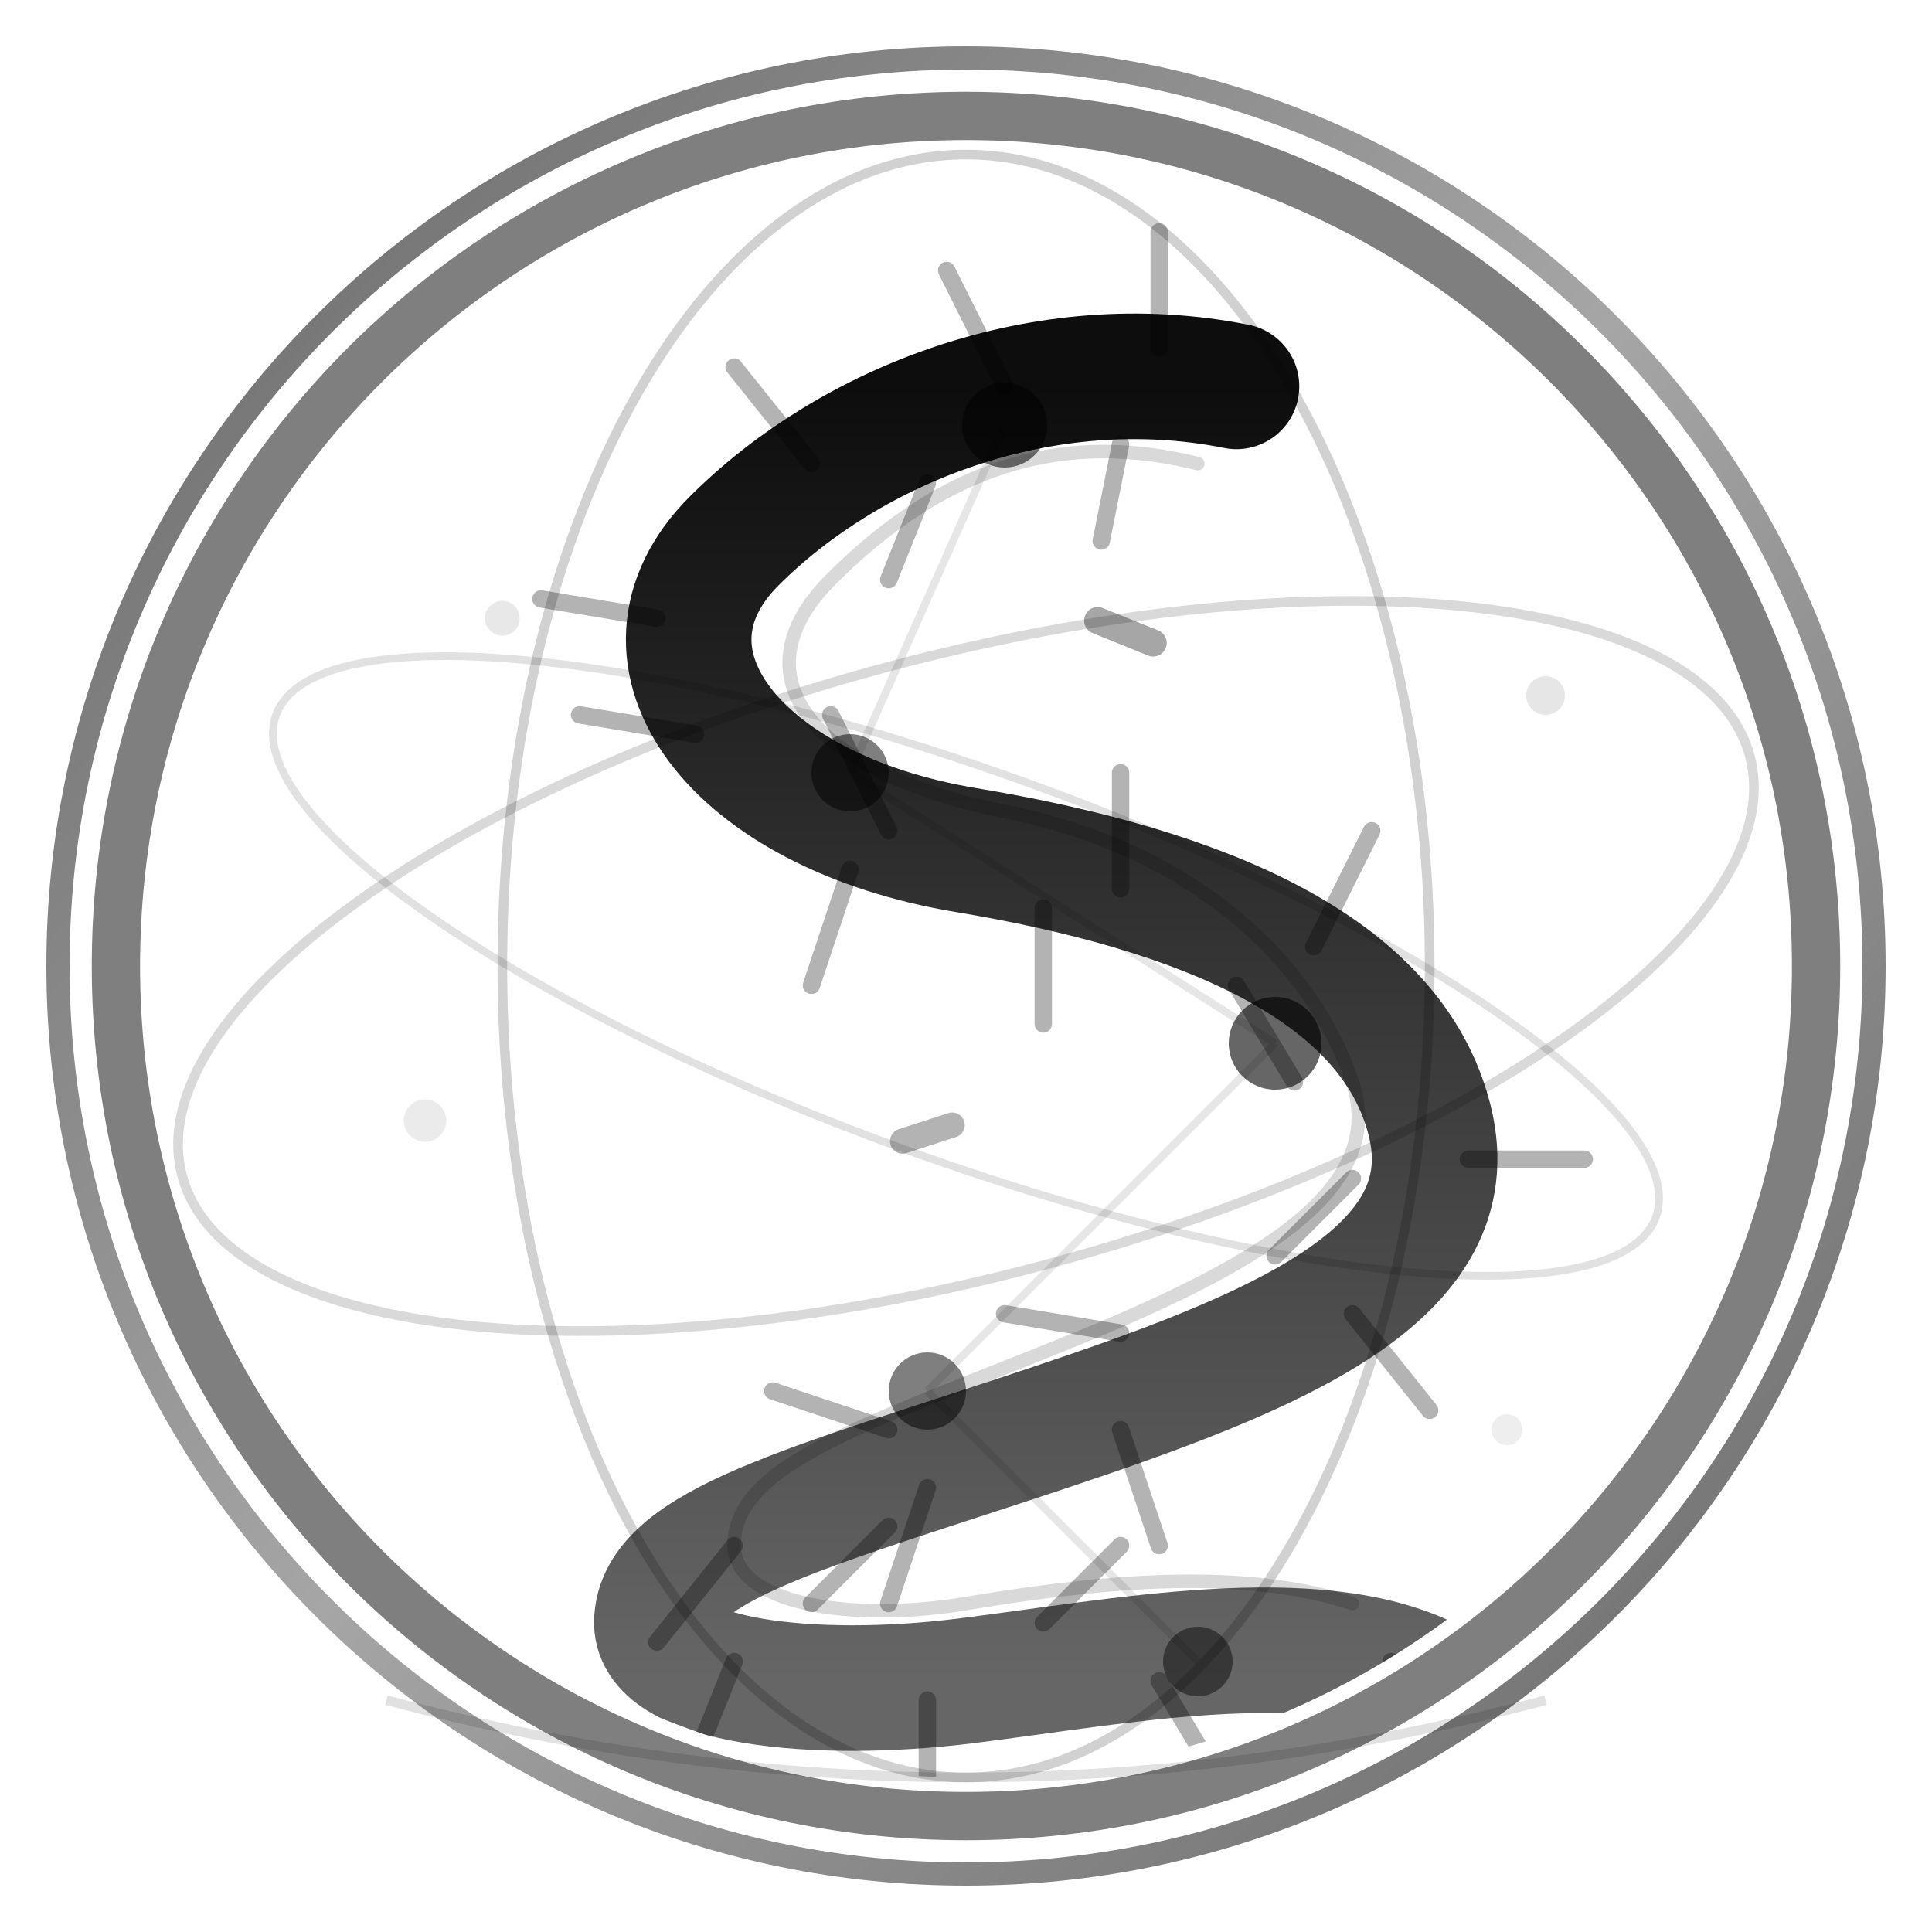
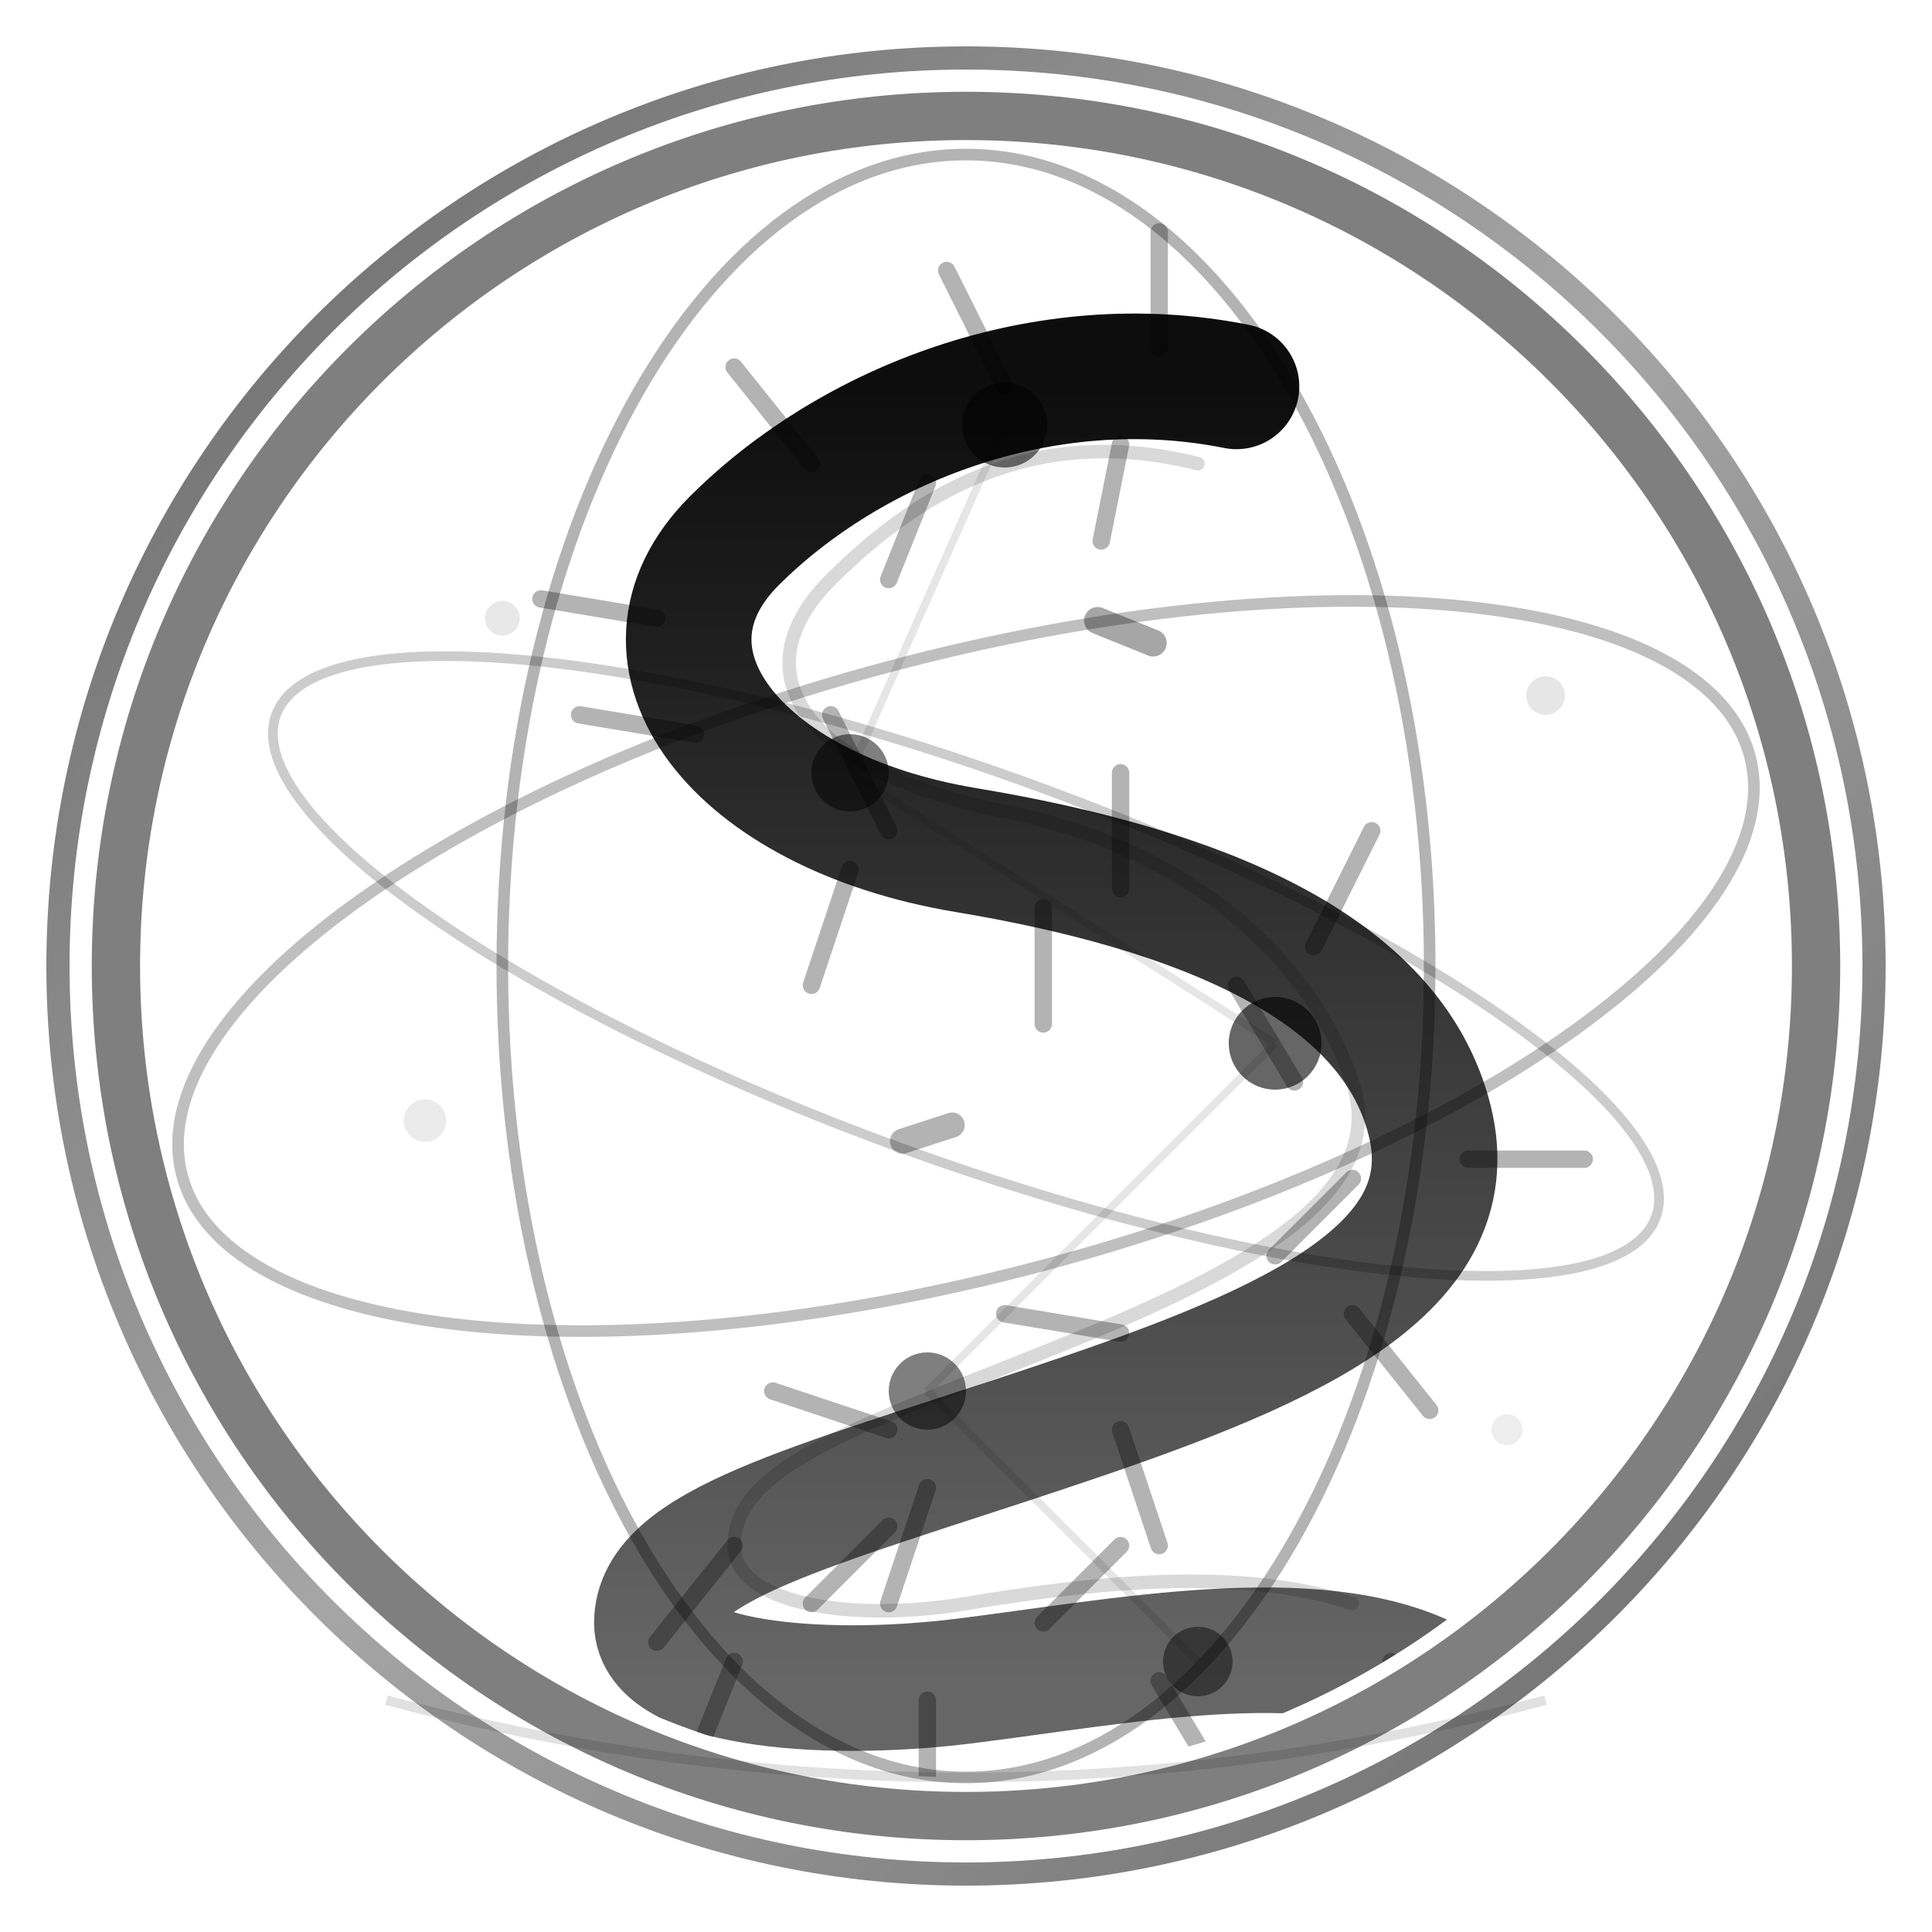
<svg xmlns="http://www.w3.org/2000/svg" viewBox="-50 -50 100 100" id="logo" role="img" aria-labelledby="logo-title logo-desc">
  <defs>
    <linearGradient id="ring-grad" x1="0%" y1="0%" x2="100%" y2="100%">
      <stop offset="0%" stop-color="currentColor" stop-opacity="0.6" />
      <stop offset="50%" stop-color="currentColor" stop-opacity="0.35" />
      <stop offset="100%" stop-color="currentColor" stop-opacity="0.6" />
    </linearGradient>
    <linearGradient id="gut-grad" x1="0%" y1="0%" x2="0%" y2="100%">
      <stop offset="0%" stop-color="currentColor" stop-opacity="0.95" />
      <stop offset="100%" stop-color="currentColor" stop-opacity="0.6" />
    </linearGradient>
    <clipPath id="circle-clip">
      <circle cx="0" cy="0" r="42" />
    </clipPath>
  </defs>
  <circle cx="0" cy="0" r="47" fill="none" stroke="url(#ring-grad)" stroke-width="1.2" />
  <circle cx="0" cy="0" r="44" fill="none" stroke="currentColor" stroke-width="2.5" opacity="0.5" />
-   <ellipse cx="0" cy="0" rx="24" ry="42" fill="none" stroke="currentColor" stroke-width="0.5" opacity="0.18" />
-   <ellipse cx="0" cy="0" rx="42" ry="16" fill="none" stroke="currentColor" stroke-width="0.5" opacity="0.15" transform="rotate(-15)" />
-   <ellipse cx="0" cy="0" rx="38" ry="10" fill="none" stroke="currentColor" stroke-width="0.4" opacity="0.12" transform="rotate(20)" />
+   <ellipse cx="0" cy="0" rx="24" ry="42" fill="none" stroke="currentColor" stroke-width="0.6" opacity="0.3" />
+   <ellipse cx="0" cy="0" rx="42" ry="16" fill="none" stroke="currentColor" stroke-width="0.6" opacity="0.25" transform="rotate(-15)" />
+   <ellipse cx="0" cy="0" rx="38" ry="10" fill="none" stroke="currentColor" stroke-width="0.5" opacity="0.2" transform="rotate(20)" />
  <g clip-path="url(#circle-clip)">
    <path fill="none" stroke="url(#gut-grad)" stroke-width="6.5" stroke-linecap="round" stroke-linejoin="round" d="         M 14,-30         C 4,-32 -6,-28 -12,-22         C -18,-16 -12,-8 0,-6         C 12,-4 22,0 24,8         C 26,16 16,20 4,24         C -8,28 -16,30 -16,34         C -16,37 -8,38 0,37         C 8,36 18,34 24,37       " />
    <path fill="none" stroke="currentColor" stroke-width="0.7" stroke-linecap="round" opacity="0.15" d="         M 12,-26         C 4,-28 -2,-25 -7,-20         C -12,-15 -8,-10 2,-8         C 12,-6 18,0 20,6         C 22,12 14,16 4,20         C -6,24 -12,26 -12,30         C -12,33 -6,34 0,33         C 6,32 14,31 20,33       " />
    <g stroke="currentColor" stroke-width="0.9" opacity="0.3" stroke-linecap="round">
      <line x1="10" y1="-32" x2="10" y2="-38" />
      <line x1="2" y1="-30" x2="-1" y2="-36" />
      <line x1="-8" y1="-26" x2="-12" y2="-31" />
      <line x1="-16" y1="-18" x2="-22" y2="-19" />
      <line x1="8" y1="-27" x2="7" y2="-22" />
      <line x1="-2" y1="-25" x2="-4" y2="-20" />
      <line x1="-14" y1="-12" x2="-20" y2="-13" />
      <line x1="-4" y1="-7" x2="-7" y2="-13" />
      <line x1="8" y1="-4" x2="8" y2="-10" />
      <line x1="18" y1="-1" x2="21" y2="-7" />
      <line x1="-6" y1="-5" x2="-8" y2="1" />
      <line x1="4" y1="-3" x2="4" y2="3" />
      <line x1="14" y1="1" x2="17" y2="6" />
      <line x1="26" y1="10" x2="32" y2="10" />
      <line x1="20" y1="18" x2="24" y2="23" />
      <line x1="8" y1="24" x2="10" y2="30" />
      <line x1="-2" y1="27" x2="-4" y2="33" />
      <line x1="-12" y1="30" x2="-16" y2="35" />
      <line x1="20" y1="11" x2="16" y2="15" />
      <line x1="8" y1="19" x2="2" y2="18" />
      <line x1="-4" y1="24" x2="-10" y2="22" />
      <line x1="-12" y1="36" x2="-14" y2="41" />
      <line x1="-2" y1="38" x2="-2" y2="43" />
      <line x1="10" y1="37" x2="13" y2="42" />
      <line x1="22" y1="36" x2="26" y2="40" />
      <line x1="-8" y1="33" x2="-4" y2="29" />
      <line x1="4" y1="34" x2="8" y2="30" />
    </g>
    <circle cx="2" cy="-28" r="2.2" fill="currentColor" opacity="0.55">
      <animate attributeName="opacity" values="0.55;0.35;0.55" dur="3s" repeatCount="indefinite" />
    </circle>
    <circle cx="-6" cy="-10" r="2.0" fill="currentColor" opacity="0.5">
      <animate attributeName="opacity" values="0.5;0.3;0.5" dur="3.5s" repeatCount="indefinite" />
    </circle>
    <circle cx="16" cy="4" r="2.4" fill="currentColor" opacity="0.6">
      <animate attributeName="opacity" values="0.6;0.4;0.6" dur="4s" repeatCount="indefinite" />
    </circle>
    <circle cx="-2" cy="22" r="2.0" fill="currentColor" opacity="0.5">
      <animate attributeName="opacity" values="0.5;0.32;0.5" dur="2.8s" repeatCount="indefinite" />
    </circle>
    <circle cx="12" cy="36" r="1.8" fill="currentColor" opacity="0.45" />
    <rect x="6" y="-18" width="4.5" height="1.4" rx="0.7" fill="currentColor" opacity="0.35" transform="rotate(22, 8.25, -17.3)" />
    <rect x="-4" y="8" width="4" height="1.3" rx="0.65" fill="currentColor" opacity="0.3" transform="rotate(-18, -2, 8.65)" />
    <g opacity="0.1" stroke="currentColor" stroke-width="0.4">
      <line x1="2" y1="-28" x2="-6" y2="-10" />
      <line x1="-6" y1="-10" x2="16" y2="4" />
      <line x1="16" y1="4" x2="-2" y2="22" />
      <line x1="-2" y1="22" x2="12" y2="36" />
    </g>
    <circle cx="30" cy="-14" r="1.0" fill="currentColor" opacity="0.1" />
    <circle cx="-28" cy="8" r="1.1" fill="currentColor" opacity="0.08" />
    <circle cx="28" cy="24" r="0.8" fill="currentColor" opacity="0.07" />
    <circle cx="-24" cy="-18" r="0.9" fill="currentColor" opacity="0.09" />
  </g>
  <path d="M -30 38 Q 0 46, 30 38" fill="none" stroke="currentColor" stroke-width="0.5" opacity="0.12" />
</svg>
